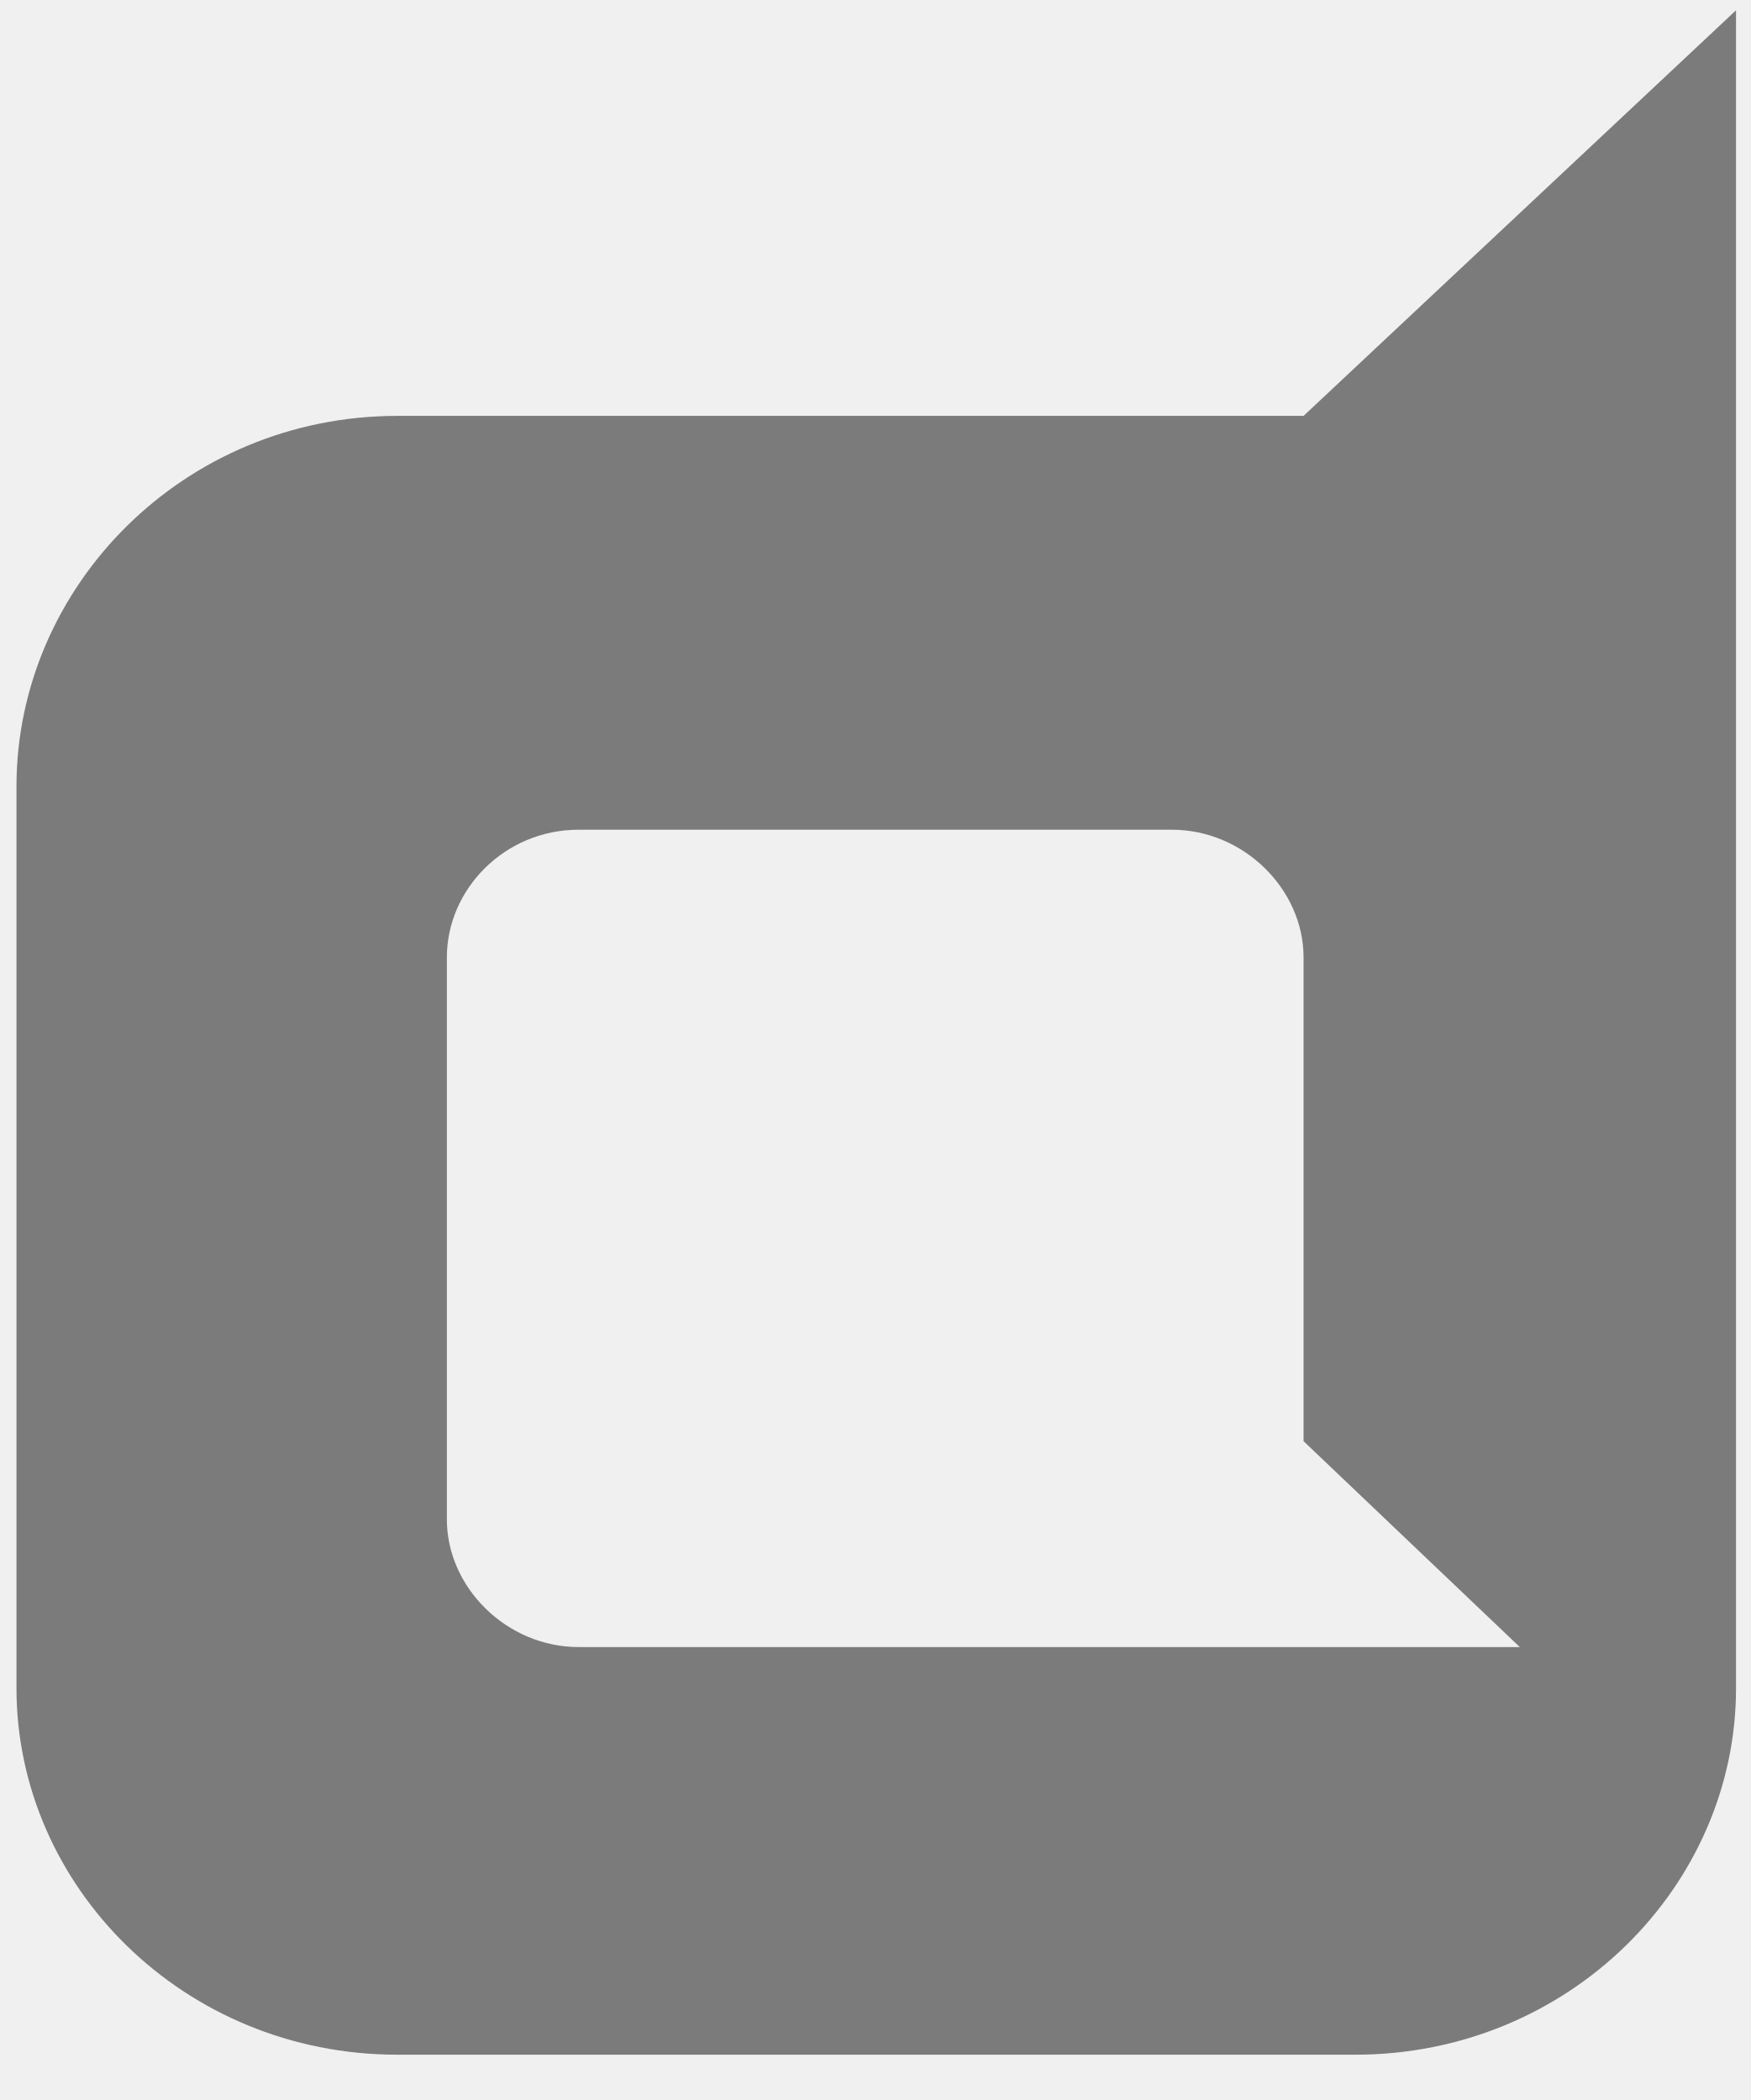
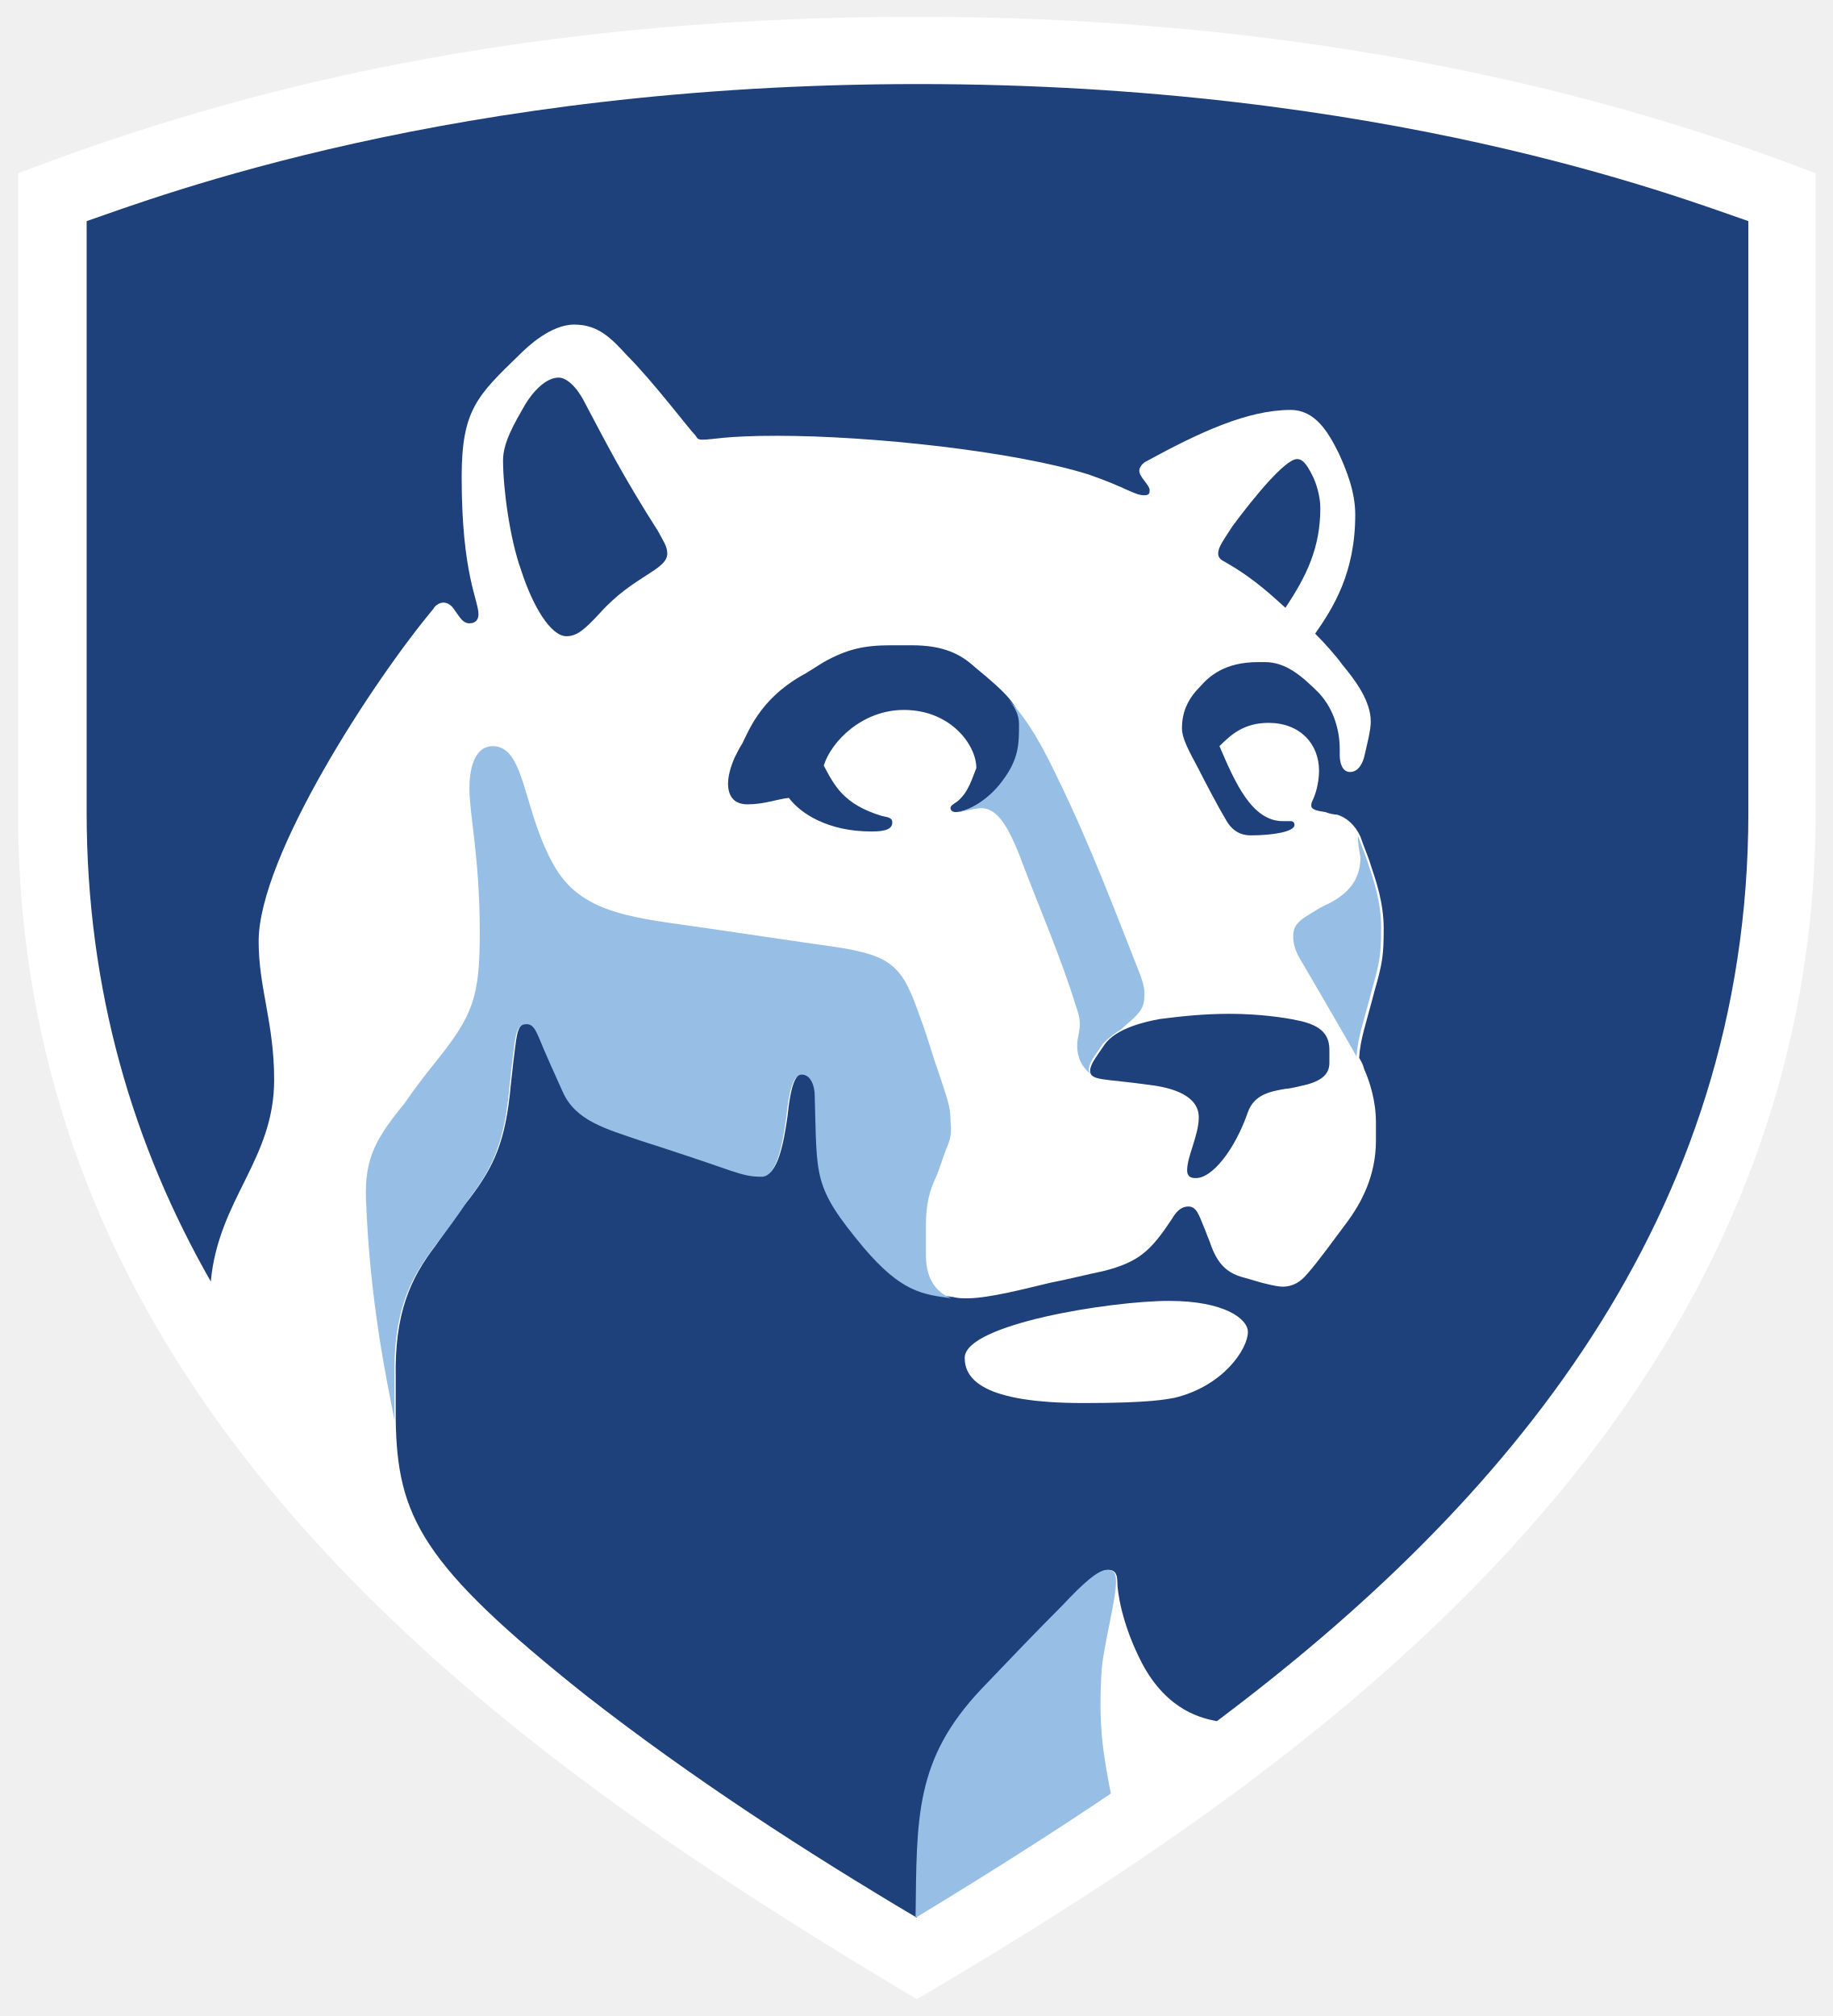
- <svg xmlns="http://www.w3.org/2000/svg" xmlns:xlink="http://www.w3.org/1999/xlink" version="1.1" id="Layer_1" x="0px" y="0px" viewBox="0 0 85 102" style="enable-background:new 0 0 85 102;" xml:space="preserve">
+ <svg xmlns="http://www.w3.org/2000/svg" version="1.1" id="Layer_1" x="0px" y="0px" viewBox="0 0 141.7 155.9" style="enable-background:new 0 0 141.7 155.9;" xml:space="preserve">
  <style type="text/css">
- 	.st0{clip-path:url(#SVGID_2_);}
- 	.st1{clip-path:url(#XMLID_19_);fill:#7B7B7B;}
+ 	.st0{fill:#FFFFFF;}
+ 	.st1{fill:#1E417C;}
+ 	.st2{fill:#97BEE5;}
</style>
  <g>
-     <defs>
-       <path id="SVGID_1_" d="M63.3,70V46.5c0-3.3-2.9-6.2-6.4-6.2H28.1c-3.6,0-6.4,2.9-6.4,6.2v27.3c0,3.3,2.9,6.2,6.4,6.2h45.7L63.3,70    z M19.3,20.2h44L84.3,0.5V82c0,9.6-8.1,17.8-18.5,17.8H19.3C8.9,99.8,0.8,91.6,0.8,82V38.2C0.8,28.5,8.9,20.2,19.3,20.2z" />
-     </defs>
-     <clipPath id="SVGID_2_">
-       <use xlink:href="#SVGID_1_" style="overflow:visible;" />
-     </clipPath>
-     <g class="st0">
-       <defs>
-         <rect id="XMLID_3_" x="-1500.3" y="-110" width="2945" height="2666.8" />
-       </defs>
-       <clipPath id="XMLID_19_">
-         <use xlink:href="#XMLID_3_" style="overflow:visible;" />
-       </clipPath>
-       <rect id="XMLID_4_" x="-9.4" y="-9.8" class="st1" width="103.9" height="119.8" />
+     <g id="XMLID_47_">
+       <g id="XMLID_67_">
+         <path id="XMLID_107_" class="st0" d="M70.9,154.6C40.2,136.3,1.4,109.8,1.4,62.9V13.4C15.6,8,37.5,1.3,70.9,1.3     c33.8,0,57,7.3,69.5,12.1v49.5C140.3,110.2,100.1,137.4,70.9,154.6z" />
+       </g>
+       <g id="XMLID_52_">
+         <path id="XMLID_58_" class="st1" d="M91.8,90.5c0-1.1,0.9-2.7,0.9-4.1c0-1.7-2.1-2.3-3.8-2.5c-3.5-0.5-4.6-0.3-4.6-1.1     c0-0.5,0.5-1.1,1.1-2c0.9-1.3,3.2-1.8,4.3-2c1.6-0.2,3.3-0.4,5.4-0.4c2.3,0,4.3,0.3,5.2,0.5c2.1,0.4,2.5,1.3,2.5,2.3     c0,0.2,0,0.7,0,1c0,1-0.8,1.5-2.3,1.8c-0.4,0.1-0.9,0.2-1.1,0.2c-1.1,0.2-2.4,0.4-2.9,1.8c-1,2.9-2.8,5.2-4.1,5.1     C92,91.1,91.8,90.9,91.8,90.5z M94.8,43.5c-0.1-0.1-0.6-0.2-0.6-0.7c0-0.5,0.4-1,1.1-2.1c1.7-2.3,4.1-5.2,5-5.2     c0.4,0,0.7,0.3,1.2,1.3c0.3,0.6,0.6,1.6,0.6,2.5c0,3.1-1.1,5.3-2.7,7.7C98.6,46.3,97.1,44.8,94.8,43.5z M43.8,49.2     c0.8,0,1.4-0.5,2.6-1.8c2.6-2.9,5.2-3.3,5.2-4.6c0-0.6-0.4-1.1-0.7-1.7c-2.8-4.4-4-6.8-5.7-10c-0.6-1.2-1.4-1.9-2-1.9     c-1,0-2,1.1-2.6,2.1c-0.8,1.4-1.7,2.9-1.7,4.3c0,2.1,0.5,6,1.4,8.5C41.2,46.9,42.6,49.2,43.8,49.2z M75.5,59.4     c0-1.8-2-4.5-5.6-4.5c-3.2,0-5.6,2.4-6.2,4.3c0.8,1.5,1.5,3,4.5,3.9c0.4,0.1,0.8,0.1,0.8,0.5c0,0.5-0.5,0.7-1.6,0.7     c-3.4,0-5.5-1.4-6.4-2.6c-0.9,0.1-1.9,0.5-3.2,0.5c-1.1,0-1.5-0.7-1.5-1.6c0-0.6,0.2-1.3,0.5-2c0.2-0.4,0.4-0.8,0.6-1.1     c0.5-1,1.4-3.4,4.5-5.2c0.4-0.2,1.3-0.8,1.8-1.1c1.8-1,3.1-1.3,5.2-1.3c0.2,0,1.3,0,1.6,0c2.5,0,3.8,0.7,4.9,1.7     c2.3,1.9,3.5,3,3.5,4.4c0,1.6-0.1,2.8-1.3,4.4c-1.1,1.4-2.7,2.4-3.7,2.4c-0.3,0-0.4-0.2-0.4-0.3c0-0.2,0.2-0.3,0.5-0.5     C74.9,61.3,75.2,60.1,75.5,59.4z M90.8,108.1c-0.6,0.1-1.8,0.4-7,0.4c-7.9,0-9.2-1.9-9.2-3.5c0-2.6,11.3-4.4,15.8-4.4     c4.3,0,6.1,1.4,6.1,2.4C96.5,104.3,94.6,107.2,90.8,108.1z M45.3,131.1c8.2,6.4,17,12.1,25.6,17.2l0,0l0,0     c0.1-7.7-0.2-12.3,5.1-17.7c2.1-2.2,4.3-4.5,6.3-6.5c1.5-1.5,2.7-2.7,3.4-2.7c0.5,0,0.7,0.3,0.7,0.9c0,0.7,0.3,3.2,1.9,6.3     c2,3.8,4.8,4.3,5.8,4.5c22.4-16.8,41.1-38.9,41.1-70.3c0-17.2,0-45.7,0-45.7c-5.5-1.9-28.2-10.6-64.2-10.6S12.2,15.2,6.7,17.1     c0,0,0,28.5,0,45.7c0,13.8,3.6,25.8,9.6,36.3c0.6-6.4,4.9-9.4,4.9-15.6c0-4.4-1.2-7.1-1.2-10.7c0-6.6,8.9-20.2,13.5-25.7     c0.1-0.2,0.4-0.5,0.8-0.5c0.3,0,0.6,0.2,0.8,0.5c0.5,0.7,0.7,1.1,1.2,1.1c0.5,0,0.7-0.3,0.7-0.7c0-1.1-1.3-3.1-1.3-10.6     c0-5.2,1.2-6.3,4.5-9.5c0.6-0.6,2.4-2.3,4.2-2.3c1.9,0,2.9,1.1,4.1,2.4c2,2,4.8,5.7,5.3,6.2c0.1,0.2,0.2,0.3,0.5,0.3     c0.9,0,1.7-0.3,5.8-0.3c7.3,0,18.4,1.2,24.1,3c2.9,1,3.5,1.6,4.3,1.6c0.4,0,0.4-0.2,0.4-0.4c0-0.4-0.8-1-0.8-1.5     c0-0.3,0.3-0.6,0.5-0.7c4.2-2.3,7.9-4,11.2-4c1.9,0,2.9,1.7,3.7,3.3c0.6,1.3,1.3,3,1.3,4.8c0,4.5-1.7,7.2-3.1,9.2     c0.7,0.7,1.6,1.7,2.1,2.4c1,1.2,2.2,2.8,2.2,4.4c0,0.7-0.3,1.8-0.5,2.7c-0.1,0.4-0.4,1.2-1.1,1.2c-0.6,0-0.8-0.7-0.8-1.3     c0-0.1,0-0.4,0-0.5c0-1.3-0.4-3-1.6-4.3c-1.4-1.4-2.6-2.4-4.2-2.4c-0.1,0-0.4,0-0.5,0c-2.6,0-3.8,1.1-4.5,1.9     c-0.8,0.8-1.4,1.8-1.4,3.2c0,0.8,0.5,1.7,1.3,3.2c0.4,0.8,1.5,2.9,2.1,3.9c0.5,0.9,1.2,1.2,1.9,1.2c1.8,0,3.4-0.3,3.4-0.8     c0-0.2-0.1-0.3-0.3-0.3c-0.1,0-0.4,0-0.6,0c-2.4,0-3.7-3-4.9-5.8c0.9-0.9,1.9-1.8,3.8-1.8c2.4,0,3.9,1.6,3.9,3.7     c0,1-0.3,1.9-0.5,2.3c-0.1,0.2-0.1,0.3-0.1,0.4c0,0.3,0.4,0.4,1.1,0.5c0.2,0.1,0.7,0.2,0.9,0.2c0.7,0.2,1.4,0.8,1.8,1.7     c0.2,0.6,0.7,1.8,0.8,2.2c0.4,1.2,1,2.9,1,4.9c0,2.1-0.1,2.7-0.7,4.8c-0.7,2.7-1.1,3.7-1.2,5.2c0.3,0.5,0.3,0.6,0.4,0.9     c0.4,0.9,0.9,2.4,0.9,4.1c0,0.5,0,1.4,0,1.4c0,2.7-1.1,4.8-2.3,6.4c-0.9,1.2-2.2,3-3,3.9c-0.5,0.6-1.1,1-1.9,1     c-0.3,0-0.8-0.1-1.2-0.2c-0.5-0.1-1.4-0.4-1.8-0.5c-1.6-0.4-2.2-1.4-2.7-2.9c-0.1-0.2-0.3-0.8-0.4-1c-0.4-1-0.6-1.6-1.2-1.6     c-0.5,0-0.9,0.3-1.3,1c-1.6,2.4-2.5,3.3-5.3,4c-1,0.2-3,0.7-4.1,0.9c-1.7,0.4-4.7,1.2-6.4,1.2c-0.4,0-0.7,0-1.1-0.1     c-2.3-0.3-3.9-0.5-6.8-3.9c-4-4.7-3.5-5.4-3.8-11.8c0-0.7-0.3-1.6-1-1.6c-0.7,0-1,1.4-1.2,3.3c-0.3,2.2-0.8,4.6-1.9,4.6     c-0.8,0-1.3-0.1-2.5-0.5c-1.4-0.5-5-1.7-6.9-2.3c-2.6-0.8-5-1.5-6-3.8c-0.5-1.1-1.3-3.1-1.8-4.1c-0.3-0.7-0.5-1.1-1-1.1     c-0.7,0-0.8,0.8-0.9,1.4c-0.1,0.7-0.3,2.4-0.4,3.4c-0.4,4.4-1.3,6.3-3.2,8.8c-0.9,1.1-1.7,2.3-2.6,3.6c-2,2.6-3.2,5.3-3.1,10.3     c0,0.3,0,2.2,0,3.1C30.7,117.3,32.6,121,45.3,131.1z" />
+         <path id="XMLID_53_" class="st2" d="M105,64.6L105,64.6c0.2,0.6,0.7,1.8,0.8,2.2c0.4,1.2,1,2.9,1,4.9c0,2.1-0.1,2.7-0.7,4.8     c-0.7,2.7-1.1,3.7-1.2,5.2c-0.2-0.4-4.1-7.1-4.4-7.6c-0.3-0.5-0.5-1.1-0.5-1.7c0-0.7,0.3-1.1,1.1-1.6c0.5-0.3,1.1-0.7,1.6-0.9     c2-1,2.5-2.3,2.5-3.6C105.1,65.7,105,65.2,105,64.6z M88.1,75.2c0.2,0.5,0.4,1.1,0.4,1.6c0,1-0.2,1.3-0.8,1.9     c-0.3,0.3-0.7,0.6-1,0.9c-0.5,0.3-1,0.7-1.4,1.1c-0.6,0.9-1.1,1.5-1.1,2c0,0.2,0.1,0.3,0.2,0.4c-0.8-0.6-1.1-1.4-1.1-2.2     c0-0.7,0.2-1.1,0.2-1.7c0-0.6-0.2-1.1-0.3-1.4c-1.1-3.6-2.9-7.8-4-10.7c-1.1-3-2-4.6-3.3-4.6c-0.7,0-1.3,0.3-2.1,0.3     c1,0,2.6-0.9,3.7-2.4c1.3-1.7,1.3-2.9,1.3-4.4c0-0.7-0.3-1.3-0.8-1.9c1.6,1.7,2.7,3.8,3.8,6.1C84.3,65.3,86.4,70.9,88.1,75.2z      M30.5,109.8c0-0.9,0-2.8,0-3.1c-0.1-5.1,1.1-7.7,3.1-10.3c1-1.3,1.8-2.4,2.6-3.6c1.9-2.5,2.8-4.4,3.2-8.8c0.1-1,0.3-2.7,0.4-3.4     c0.1-0.6,0.2-1.4,0.9-1.4c0.5,0,0.7,0.4,1,1.1c0.4,1,1.3,3,1.8,4.1c1,2.3,3.4,2.9,6,3.8c1.9,0.6,5.5,1.8,6.9,2.3     c1.2,0.4,1.7,0.5,2.5,0.5c1.1,0,1.6-2.3,1.9-4.6c0.2-1.9,0.5-3.3,1.2-3.3c0.7,0,1,0.9,1,1.6c0.2,6.4-0.2,7,3.8,11.8     c2.9,3.4,4.5,3.6,6.8,3.9c-0.9-0.3-2-1.2-2-3.3c0-0.4,0-2,0-2.3c0-1.1,0.1-2.3,0.7-3.6c0.3-0.6,0.6-1.7,0.9-2.4     c0.5-1.2,0.3-1.5,0.3-2.3c0-0.9-0.3-1.7-1-3.8c-0.4-1.1-0.8-2.6-1.3-3.9c-1.4-4-2-4.9-6.8-5.6c-1.5-0.2-8.2-1.2-9.6-1.4     c-5.4-0.8-9.6-1-11.8-4.6c-2.6-4.3-2.3-9.5-4.9-9.5c-1.2,0-1.8,1.3-1.8,3.3c0,2,0.8,5.3,0.8,11.1c0,5-0.5,6.4-3.4,10     c-0.8,1-1.8,2.3-2.4,3.2c-2.2,2.7-3.1,4.2-3,7.4C28.6,100.7,29.9,106.7,30.5,109.8z M85.2,129c0.2-2,1.1-5.3,1.1-6.7v0     c0-0.7-0.2-0.9-0.7-0.9c-0.7,0-1.9,1.1-3.4,2.7c-2,2-4.2,4.3-6.3,6.5c-5.2,5.5-5,10-5.1,17.7l0,0c5.8-3.5,11.1-6.9,15.1-9.6     C85.3,135.6,84.9,133.3,85.2,129z" />
+       </g>
    </g>
  </g>
</svg>
